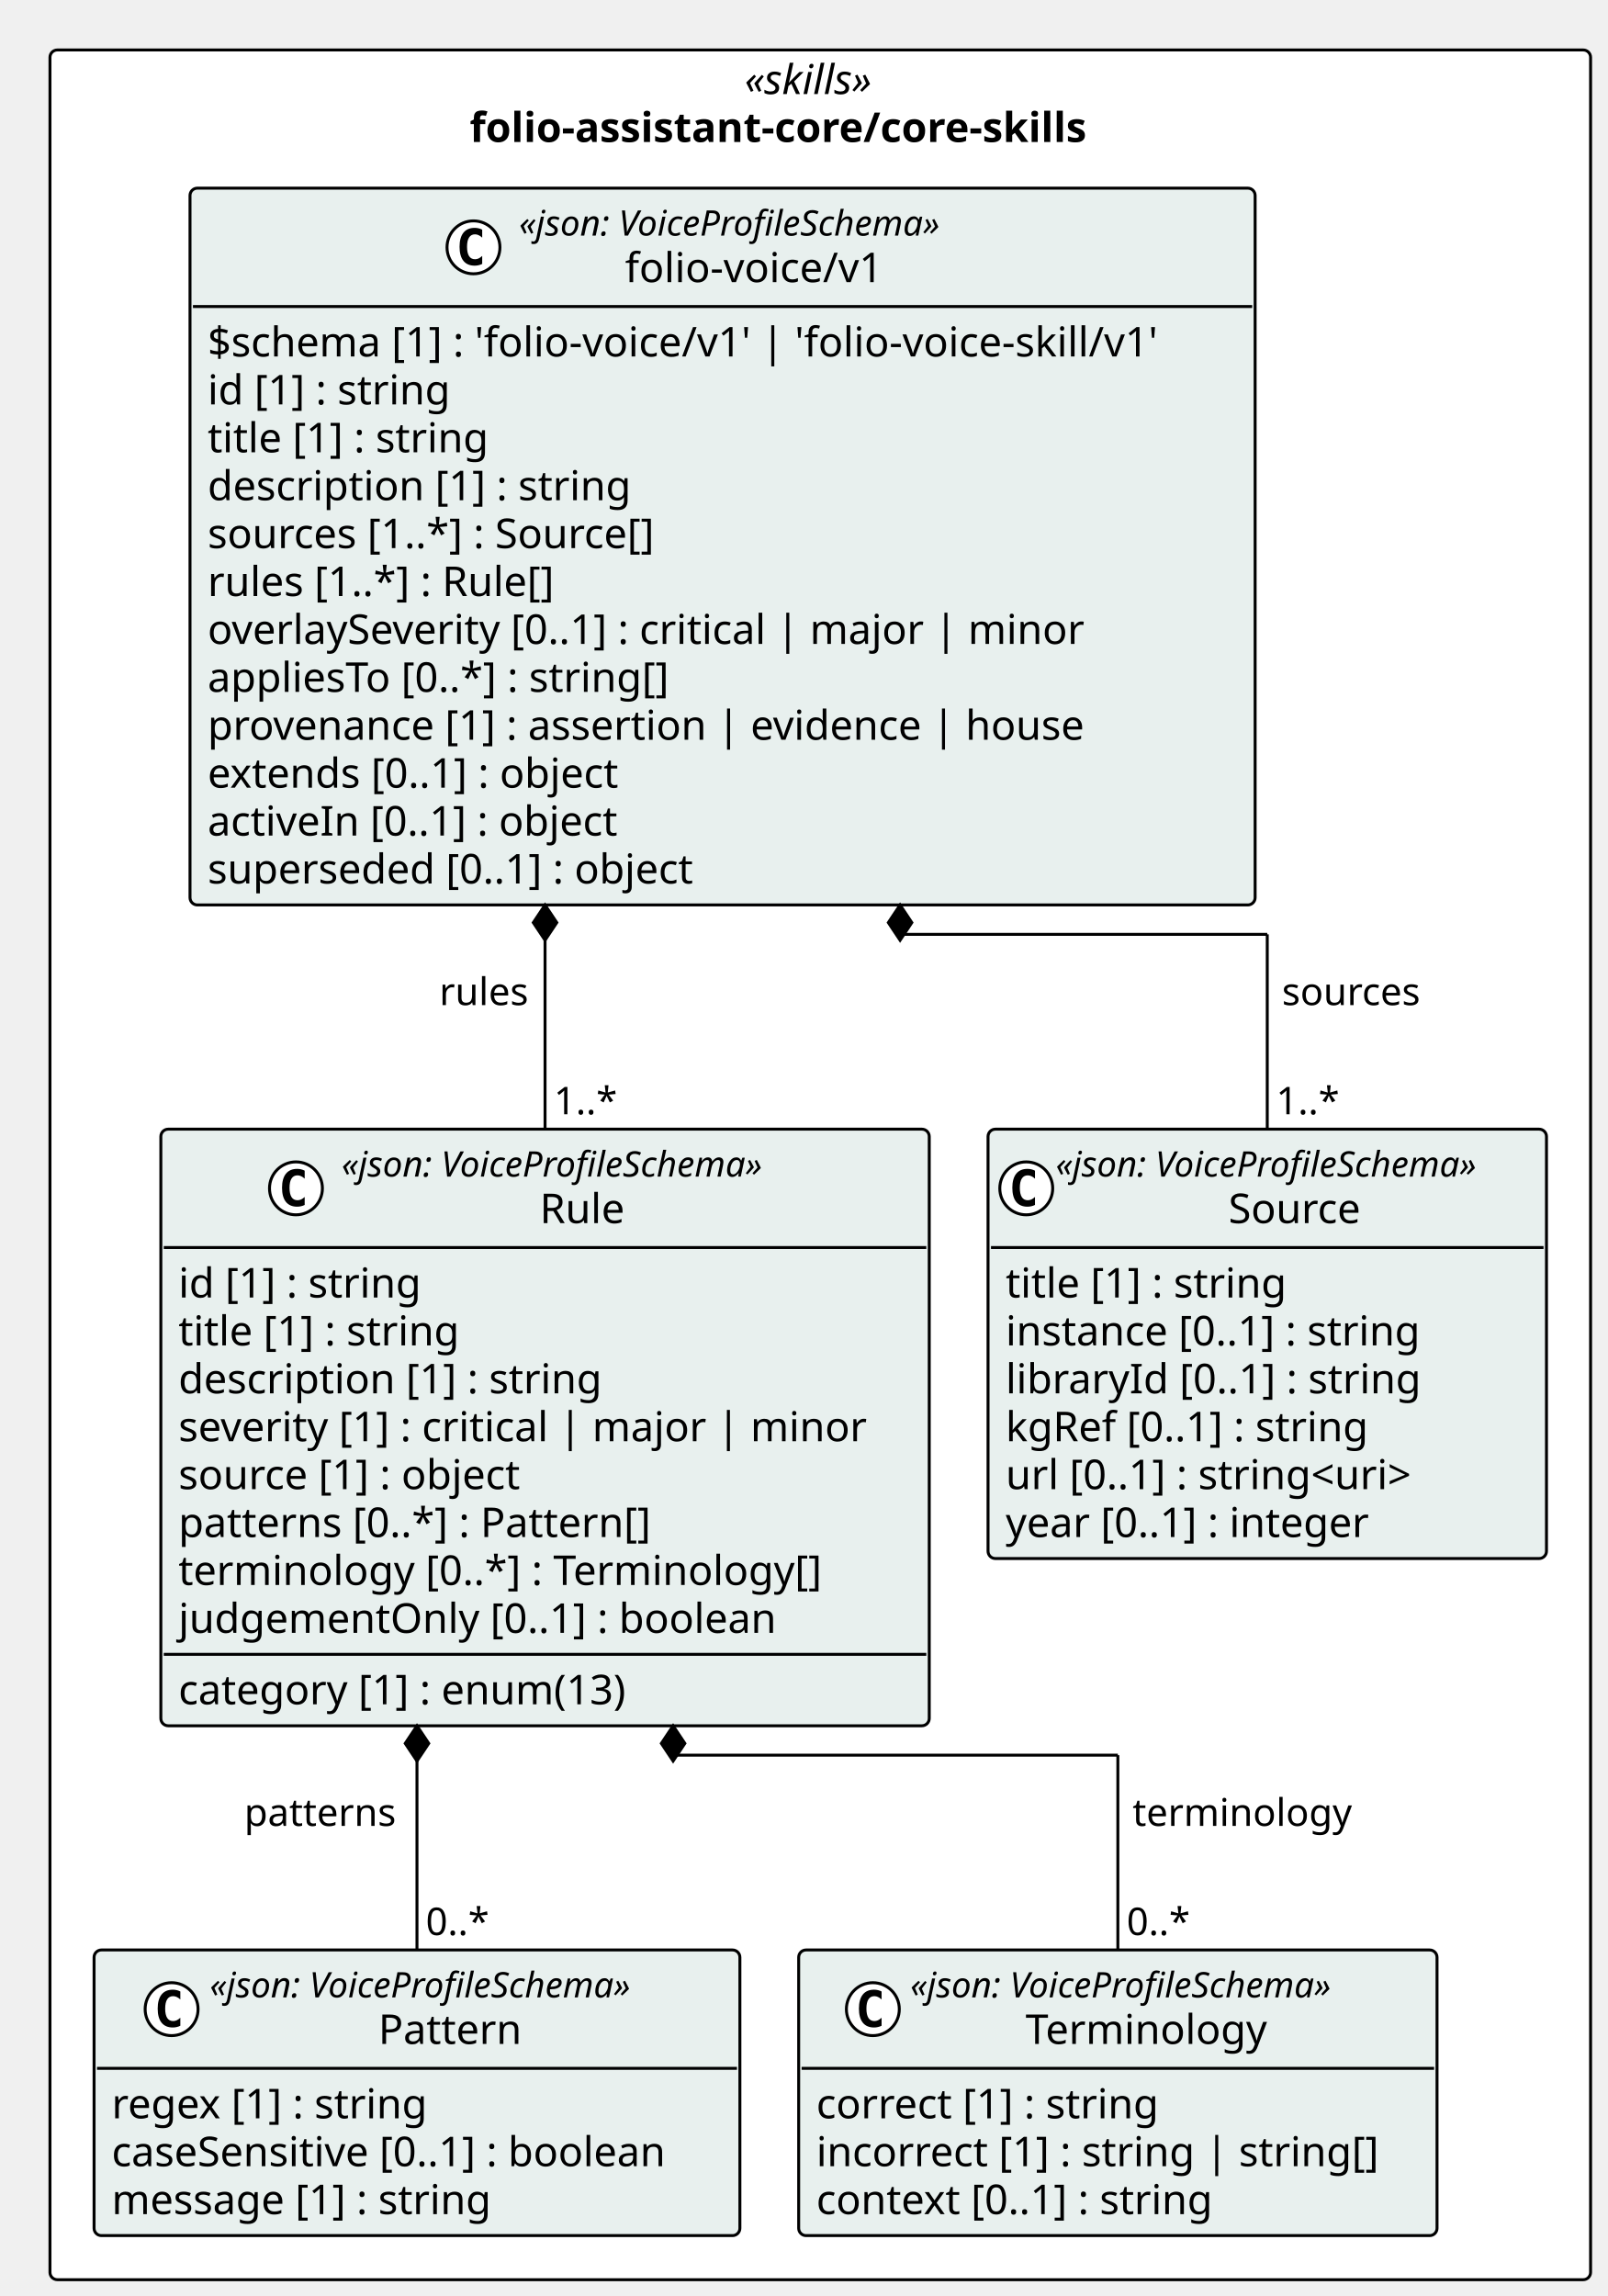
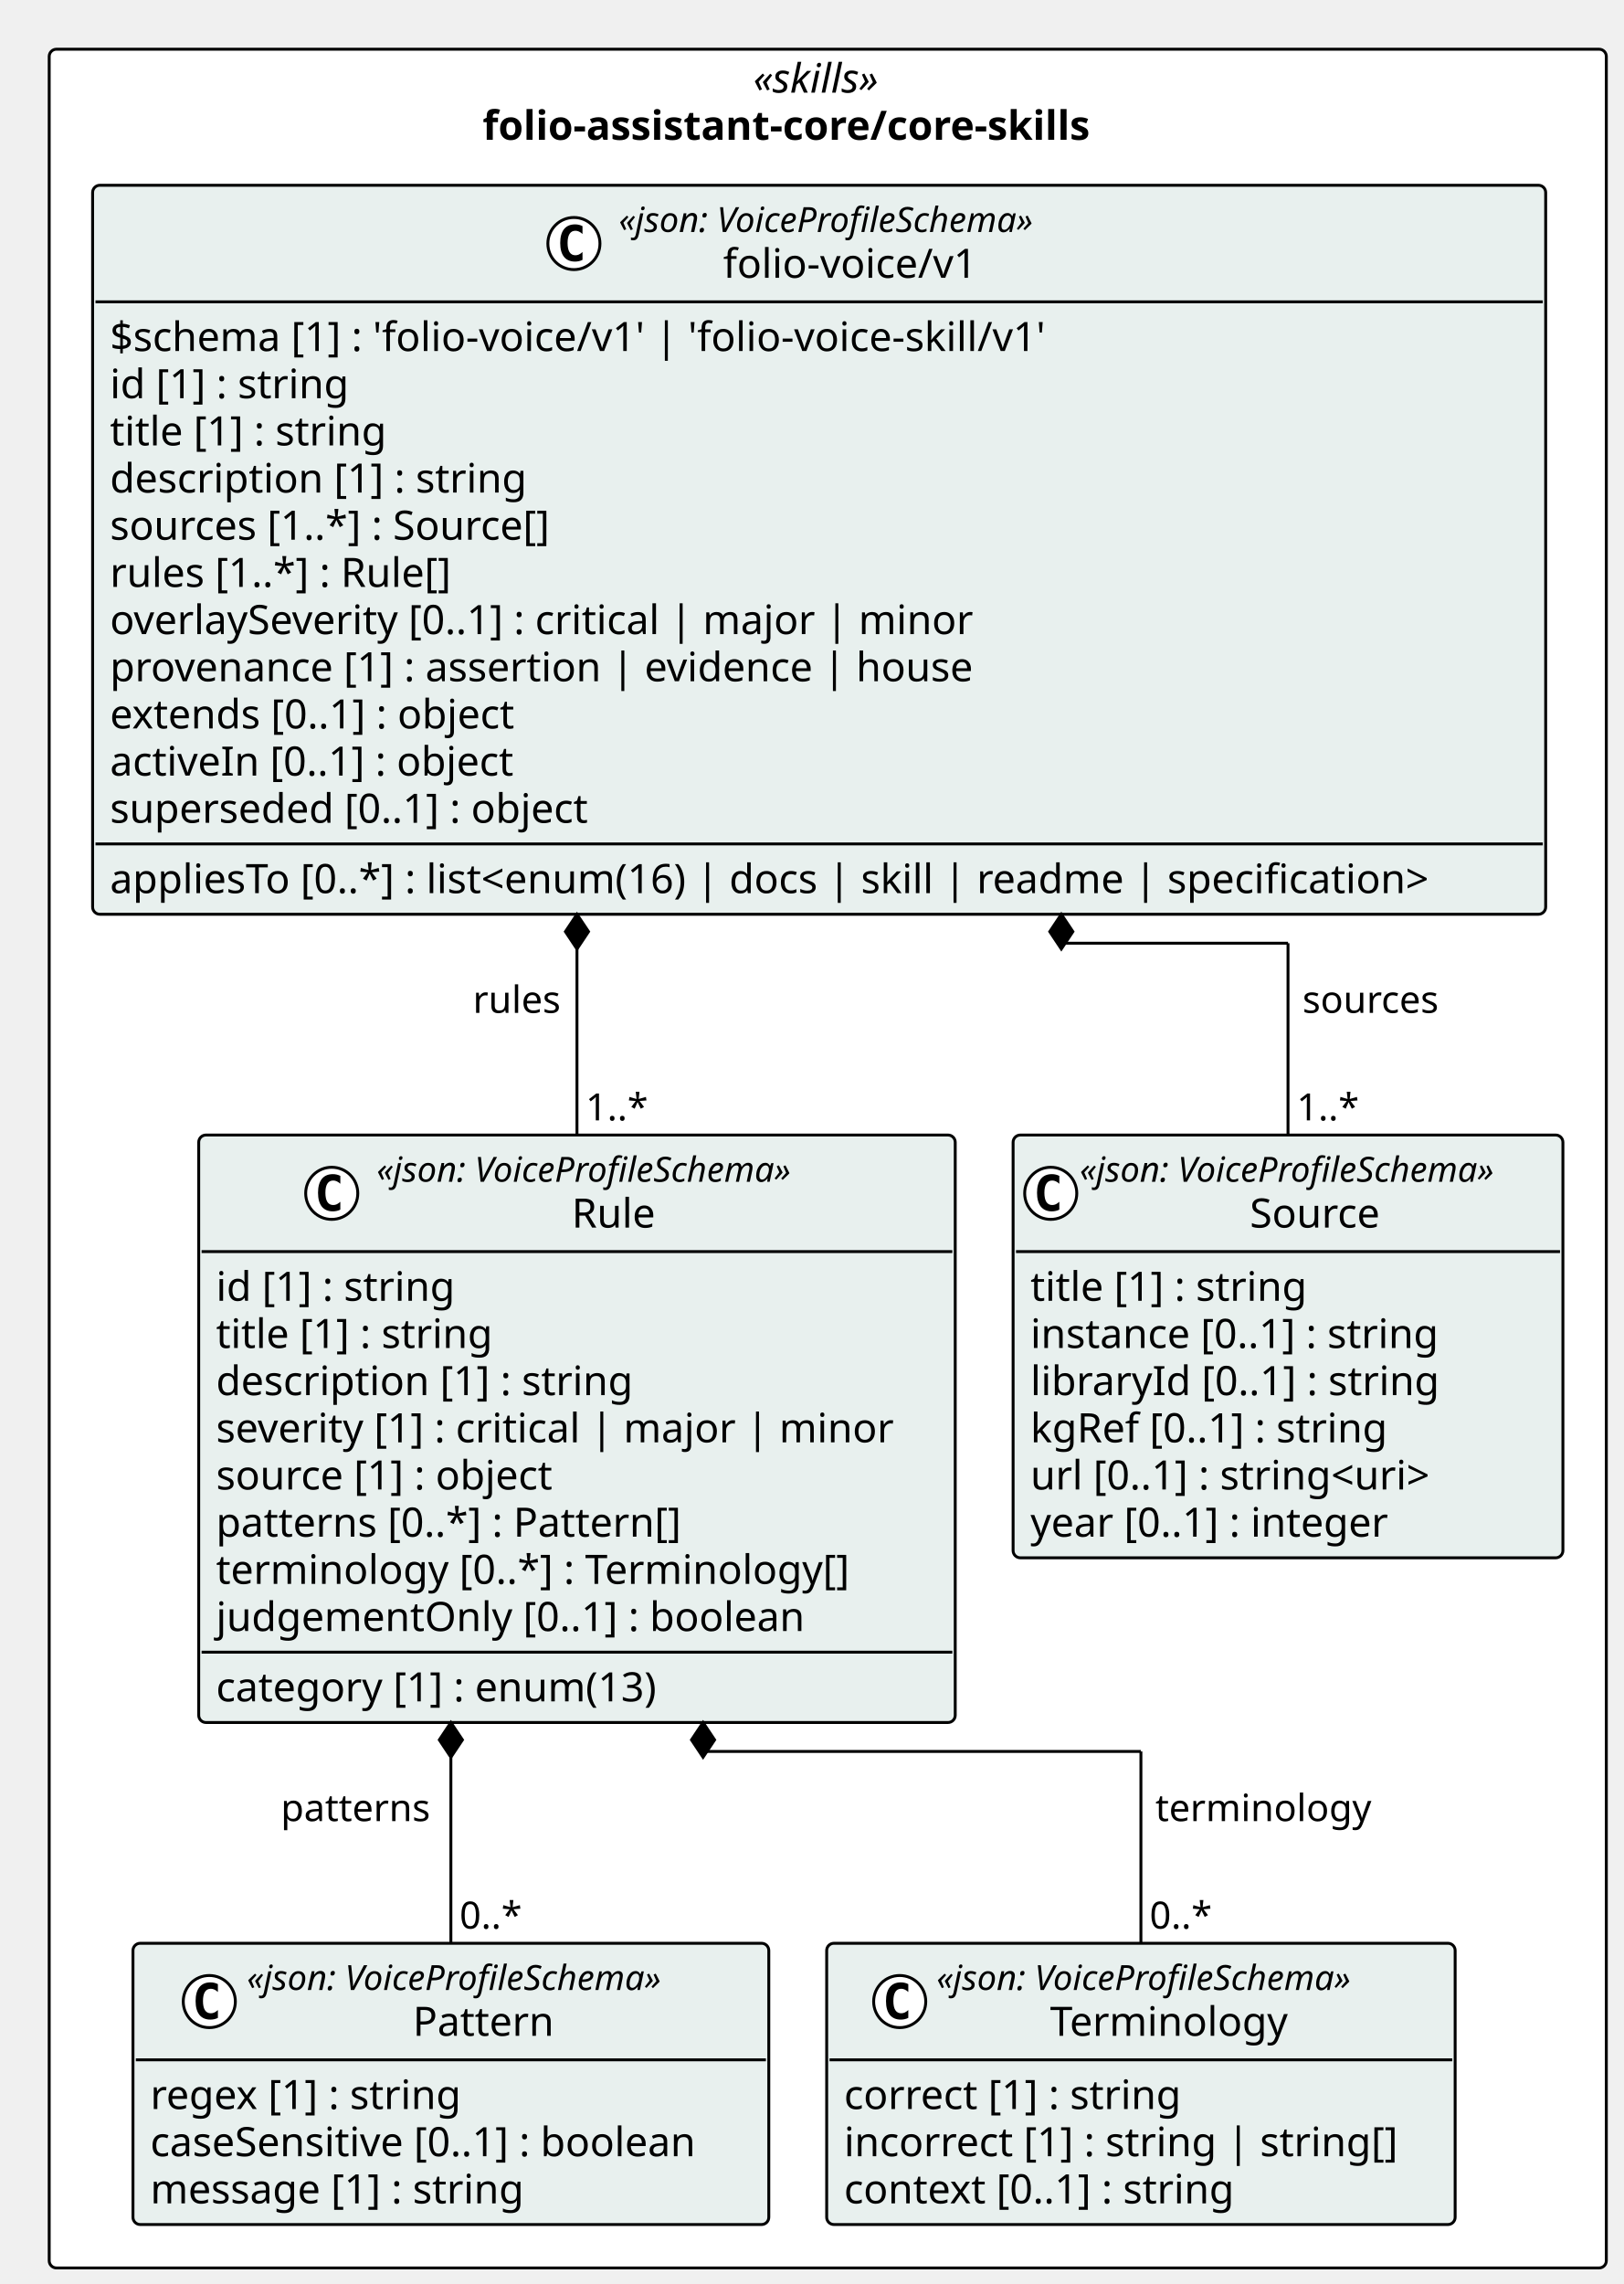
- <svg xmlns="http://www.w3.org/2000/svg" contentStyleType="text/css" height="781px" preserveAspectRatio="none" style="width:547px;height:781px;background:#FFFFFF;" version="1.1" viewBox="0 0 547 781" width="547px" zoomAndPan="magnify">
+ <svg xmlns="http://www.w3.org/2000/svg" contentStyleType="text/css" height="789px" preserveAspectRatio="none" style="width:561px;height:789px;background:#FFFFFF;" version="1.1" viewBox="0 0 561 789" width="561px" zoomAndPan="magnify">
  <defs />
  <g>
-     <rect fill="#FFFFFF" height="758.453" rx="2.5" ry="2.5" style="stroke:#000000;stroke-width:1.0;" width="524.085" x="17" y="17" />
-     <text fill="#000000" font-family="Verdana" font-size="14" font-style="italic" lengthAdjust="spacing" textLength="51.495" x="253.295" y="31.995">«skills»</text>
-     <text fill="#000000" font-family="Verdana" font-size="14" font-weight="bold" lengthAdjust="spacing" textLength="238.519" x="159.782" y="48.292">folio-assistant-core/core-skills</text>
+     <rect fill="#FFFFFF" height="766.453" rx="2.5" ry="2.5" style="stroke:#000000;stroke-width:1.0;" width="538.029" x="17" y="17" />
+     <text fill="#000000" font-family="Verdana" font-size="14" font-style="italic" lengthAdjust="spacing" textLength="51.495" x="260.267" y="31.995">«skills»</text>
+     <text fill="#000000" font-family="Verdana" font-size="14" font-weight="bold" lengthAdjust="spacing" textLength="238.519" x="166.755" y="48.292">folio-assistant-core/core-skills</text>
    <g id="elem_folio_assistant_core_core_skills_folio_voice_v1_Source">
-       <rect codeLine="11" fill="#E8F0EE" height="146.047" id="folio_assistant_core_core_skills_folio_voice_v1_Source" rx="2.5" ry="2.5" style="stroke:#000000;stroke-width:1.0;" width="189.973" x="336.112" y="384.094" />
-       <ellipse cx="349.112" cy="404.227" fill="#FFFFFF" rx="9" ry="9" style="stroke:#000000;stroke-width:1.0;" />
-       <path d="M352.081,409.867 Q351.502,410.164 350.862,410.305 Q350.221,410.461 349.518,410.461 Q347.018,410.461 345.69,408.82 Q344.377,407.164 344.377,404.039 Q344.377,400.914 345.69,399.258 Q347.018,397.602 349.518,397.602 Q350.221,397.602 350.862,397.758 Q351.518,397.914 352.081,398.211 L352.081,400.93 Q351.456,400.352 350.862,400.086 Q350.268,399.805 349.643,399.805 Q348.299,399.805 347.612,400.883 Q346.924,401.945 346.924,404.039 Q346.924,406.133 347.612,407.211 Q348.299,408.273 349.643,408.273 Q350.268,408.273 350.862,408.008 Q351.456,407.727 352.081,407.148 L352.081,409.867 Z " fill="#000000" />
-       <text fill="#000000" font-family="Verdana" font-size="12" font-style="italic" lengthAdjust="spacing" textLength="165.973" x="359.112" y="400.232">«json: VoiceProfileSchema»</text>
-       <text fill="#000000" font-family="Verdana" font-size="14" lengthAdjust="spacing" textLength="48.392" x="417.902" y="416.058">Source</text>
-       <line style="stroke:#000000;stroke-width:1.0;" x1="337.112" x2="525.085" y1="424.359" y2="424.359" />
-       <text fill="#000000" font-family="Verdana" font-size="14" lengthAdjust="spacing" textLength="105.458" x="342.112" y="441.354">title [1] : string</text>
-       <text fill="#000000" font-family="Verdana" font-size="14" lengthAdjust="spacing" textLength="155.203" x="342.112" y="457.651">instance [0..1] : string</text>
-       <text fill="#000000" font-family="Verdana" font-size="14" lengthAdjust="spacing" textLength="153.952" x="342.112" y="473.948">libraryId [0..1] : string</text>
-       <text fill="#000000" font-family="Verdana" font-size="14" lengthAdjust="spacing" textLength="136.158" x="342.112" y="490.245">kgRef [0..1] : string</text>
-       <text fill="#000000" font-family="Verdana" font-size="14" lengthAdjust="spacing" textLength="156.393" x="342.112" y="506.542">url [0..1] : string&lt;uri&gt;</text>
-       <text fill="#000000" font-family="Verdana" font-size="14" lengthAdjust="spacing" textLength="137.06" x="342.112" y="522.839">year [0..1] : integer</text>
+       <rect codeLine="11" fill="#E8F0EE" height="146.047" id="folio_assistant_core_core_skills_folio_voice_v1_Source" rx="2.5" ry="2.5" style="stroke:#000000;stroke-width:1.0;" width="189.973" x="350.056" y="392.094" />
+       <ellipse cx="363.056" cy="412.227" fill="#FFFFFF" rx="9" ry="9" style="stroke:#000000;stroke-width:1.0;" />
+       <path d="M366.025,417.867 Q365.447,418.164 364.806,418.305 Q364.166,418.461 363.462,418.461 Q360.962,418.461 359.634,416.82 Q358.322,415.164 358.322,412.039 Q358.322,408.914 359.634,407.258 Q360.962,405.602 363.462,405.602 Q364.166,405.602 364.806,405.758 Q365.462,405.914 366.025,406.211 L366.025,408.93 Q365.4,408.352 364.806,408.086 Q364.212,407.805 363.587,407.805 Q362.244,407.805 361.556,408.883 Q360.869,409.945 360.869,412.039 Q360.869,414.133 361.556,415.211 Q362.244,416.273 363.587,416.273 Q364.212,416.273 364.806,416.008 Q365.4,415.727 366.025,415.148 L366.025,417.867 Z " fill="#000000" />
+       <text fill="#000000" font-family="Verdana" font-size="12" font-style="italic" lengthAdjust="spacing" textLength="165.973" x="373.056" y="408.232">«json: VoiceProfileSchema»</text>
+       <text fill="#000000" font-family="Verdana" font-size="14" lengthAdjust="spacing" textLength="48.392" x="431.847" y="424.058">Source</text>
+       <line style="stroke:#000000;stroke-width:1.0;" x1="351.056" x2="539.029" y1="432.359" y2="432.359" />
+       <text fill="#000000" font-family="Verdana" font-size="14" lengthAdjust="spacing" textLength="105.458" x="356.056" y="449.354">title [1] : string</text>
+       <text fill="#000000" font-family="Verdana" font-size="14" lengthAdjust="spacing" textLength="155.203" x="356.056" y="465.651">instance [0..1] : string</text>
+       <text fill="#000000" font-family="Verdana" font-size="14" lengthAdjust="spacing" textLength="153.952" x="356.056" y="481.948">libraryId [0..1] : string</text>
+       <text fill="#000000" font-family="Verdana" font-size="14" lengthAdjust="spacing" textLength="136.158" x="356.056" y="498.245">kgRef [0..1] : string</text>
+       <text fill="#000000" font-family="Verdana" font-size="14" lengthAdjust="spacing" textLength="156.393" x="356.056" y="514.542">url [0..1] : string&lt;uri&gt;</text>
+       <text fill="#000000" font-family="Verdana" font-size="14" lengthAdjust="spacing" textLength="137.06" x="356.056" y="530.839">year [0..1] : integer</text>
    </g>
    <g id="elem_folio_assistant_core_core_skills_folio_voice_v1_Pattern">
-       <rect codeLine="19" fill="#E8F0EE" height="97.156" id="folio_assistant_core_core_skills_folio_voice_v1_Pattern" rx="2.5" ry="2.5" style="stroke:#000000;stroke-width:1.0;" width="219.696" x="32" y="663.297" />
-       <ellipse cx="58.376" cy="683.43" fill="#FFFFFF" rx="9" ry="9" style="stroke:#000000;stroke-width:1.0;" />
-       <path d="M61.344,689.07 Q60.766,689.367 60.126,689.508 Q59.485,689.664 58.782,689.664 Q56.282,689.664 54.954,688.023 Q53.641,686.367 53.641,683.242 Q53.641,680.117 54.954,678.461 Q56.282,676.805 58.782,676.805 Q59.485,676.805 60.126,676.961 Q60.782,677.117 61.344,677.414 L61.344,680.133 Q60.719,679.555 60.126,679.289 Q59.532,679.008 58.907,679.008 Q57.563,679.008 56.876,680.086 Q56.188,681.148 56.188,683.242 Q56.188,685.336 56.876,686.414 Q57.563,687.477 58.907,687.477 Q59.532,687.477 60.126,687.211 Q60.719,686.93 61.344,686.352 L61.344,689.07 Z " fill="#000000" />
-       <text fill="#000000" font-family="Verdana" font-size="12" font-style="italic" lengthAdjust="spacing" textLength="165.973" x="71.348" y="679.436">«json: VoiceProfileSchema»</text>
-       <text fill="#000000" font-family="Verdana" font-size="14" lengthAdjust="spacing" textLength="51.242" x="128.713" y="695.261">Pattern</text>
-       <line style="stroke:#000000;stroke-width:1.0;" x1="33" x2="250.696" y1="703.562" y2="703.562" />
-       <text fill="#000000" font-family="Verdana" font-size="14" lengthAdjust="spacing" textLength="118.241" x="38" y="720.558">regex [1] : string</text>
-       <text fill="#000000" font-family="Verdana" font-size="14" lengthAdjust="spacing" textLength="207.696" x="38" y="736.855">caseSensitive [0..1] : boolean</text>
-       <text fill="#000000" font-family="Verdana" font-size="14" lengthAdjust="spacing" textLength="141.005" x="38" y="753.151">message [1] : string</text>
+       <rect codeLine="19" fill="#E8F0EE" height="97.156" id="folio_assistant_core_core_skills_folio_voice_v1_Pattern" rx="2.5" ry="2.5" style="stroke:#000000;stroke-width:1.0;" width="219.696" x="45.944" y="671.297" />
+       <ellipse cx="72.32" cy="691.43" fill="#FFFFFF" rx="9" ry="9" style="stroke:#000000;stroke-width:1.0;" />
+       <path d="M75.289,697.07 Q74.711,697.367 74.07,697.508 Q73.429,697.664 72.726,697.664 Q70.226,697.664 68.898,696.023 Q67.586,694.367 67.586,691.242 Q67.586,688.117 68.898,686.461 Q70.226,684.805 72.726,684.805 Q73.429,684.805 74.07,684.961 Q74.726,685.117 75.289,685.414 L75.289,688.133 Q74.664,687.555 74.07,687.289 Q73.476,687.008 72.851,687.008 Q71.507,687.008 70.82,688.086 Q70.132,689.148 70.132,691.242 Q70.132,693.336 70.82,694.414 Q71.507,695.477 72.851,695.477 Q73.476,695.477 74.07,695.211 Q74.664,694.93 75.289,694.352 L75.289,697.07 Z " fill="#000000" />
+       <text fill="#000000" font-family="Verdana" font-size="12" font-style="italic" lengthAdjust="spacing" textLength="165.973" x="85.292" y="687.436">«json: VoiceProfileSchema»</text>
+       <text fill="#000000" font-family="Verdana" font-size="14" lengthAdjust="spacing" textLength="51.242" x="142.658" y="703.261">Pattern</text>
+       <line style="stroke:#000000;stroke-width:1.0;" x1="46.944" x2="264.641" y1="711.562" y2="711.562" />
+       <text fill="#000000" font-family="Verdana" font-size="14" lengthAdjust="spacing" textLength="118.241" x="51.944" y="728.558">regex [1] : string</text>
+       <text fill="#000000" font-family="Verdana" font-size="14" lengthAdjust="spacing" textLength="207.696" x="51.944" y="744.855">caseSensitive [0..1] : boolean</text>
+       <text fill="#000000" font-family="Verdana" font-size="14" lengthAdjust="spacing" textLength="141.005" x="51.944" y="761.151">message [1] : string</text>
    </g>
    <g id="elem_folio_assistant_core_core_skills_folio_voice_v1_Terminology">
-       <rect codeLine="24" fill="#E8F0EE" height="97.156" id="folio_assistant_core_core_skills_folio_voice_v1_Terminology" rx="2.5" ry="2.5" style="stroke:#000000;stroke-width:1.0;" width="217.153" x="271.696" y="663.297" />
-       <ellipse cx="296.928" cy="683.43" fill="#FFFFFF" rx="9" ry="9" style="stroke:#000000;stroke-width:1.0;" />
-       <path d="M299.896,689.07 Q299.318,689.367 298.678,689.508 Q298.037,689.664 297.334,689.664 Q294.834,689.664 293.506,688.023 Q292.193,686.367 292.193,683.242 Q292.193,680.117 293.506,678.461 Q294.834,676.805 297.334,676.805 Q298.037,676.805 298.678,676.961 Q299.334,677.117 299.896,677.414 L299.896,680.133 Q299.271,679.555 298.678,679.289 Q298.084,679.008 297.459,679.008 Q296.115,679.008 295.428,680.086 Q294.74,681.148 294.74,683.242 Q294.74,685.336 295.428,686.414 Q296.115,687.477 297.459,687.477 Q298.084,687.477 298.678,687.211 Q299.271,686.93 299.896,686.352 L299.896,689.07 Z " fill="#000000" />
-       <text fill="#000000" font-family="Verdana" font-size="12" font-style="italic" lengthAdjust="spacing" textLength="165.973" x="309.646" y="679.436">«json: VoiceProfileSchema»</text>
-       <text fill="#000000" font-family="Verdana" font-size="14" lengthAdjust="spacing" textLength="87.514" x="348.875" y="695.261">Terminology</text>
-       <line style="stroke:#000000;stroke-width:1.0;" x1="272.696" x2="487.85" y1="703.562" y2="703.562" />
-       <text fill="#000000" font-family="Verdana" font-size="14" lengthAdjust="spacing" textLength="127.661" x="277.696" y="720.558">correct [1] : string</text>
-       <text fill="#000000" font-family="Verdana" font-size="14" lengthAdjust="spacing" textLength="205.153" x="277.696" y="736.855">incorrect [1] : string | string[]</text>
-       <text fill="#000000" font-family="Verdana" font-size="14" lengthAdjust="spacing" textLength="148.907" x="277.696" y="753.151">context [0..1] : string</text>
+       <rect codeLine="24" fill="#E8F0EE" height="97.156" id="folio_assistant_core_core_skills_folio_voice_v1_Terminology" rx="2.5" ry="2.5" style="stroke:#000000;stroke-width:1.0;" width="217.153" x="285.641" y="671.297" />
+       <ellipse cx="310.872" cy="691.43" fill="#FFFFFF" rx="9" ry="9" style="stroke:#000000;stroke-width:1.0;" />
+       <path d="M313.841,697.07 Q313.262,697.367 312.622,697.508 Q311.981,697.664 311.278,697.664 Q308.778,697.664 307.45,696.023 Q306.137,694.367 306.137,691.242 Q306.137,688.117 307.45,686.461 Q308.778,684.805 311.278,684.805 Q311.981,684.805 312.622,684.961 Q313.278,685.117 313.841,685.414 L313.841,688.133 Q313.216,687.555 312.622,687.289 Q312.028,687.008 311.403,687.008 Q310.059,687.008 309.372,688.086 Q308.684,689.148 308.684,691.242 Q308.684,693.336 309.372,694.414 Q310.059,695.477 311.403,695.477 Q312.028,695.477 312.622,695.211 Q313.216,694.93 313.841,694.352 L313.841,697.07 Z " fill="#000000" />
+       <text fill="#000000" font-family="Verdana" font-size="12" font-style="italic" lengthAdjust="spacing" textLength="165.973" x="323.59" y="687.436">«json: VoiceProfileSchema»</text>
+       <text fill="#000000" font-family="Verdana" font-size="14" lengthAdjust="spacing" textLength="87.514" x="362.82" y="703.261">Terminology</text>
+       <line style="stroke:#000000;stroke-width:1.0;" x1="286.641" x2="501.794" y1="711.562" y2="711.562" />
+       <text fill="#000000" font-family="Verdana" font-size="14" lengthAdjust="spacing" textLength="127.661" x="291.641" y="728.558">correct [1] : string</text>
+       <text fill="#000000" font-family="Verdana" font-size="14" lengthAdjust="spacing" textLength="205.153" x="291.641" y="744.855">incorrect [1] : string | string[]</text>
+       <text fill="#000000" font-family="Verdana" font-size="14" lengthAdjust="spacing" textLength="148.907" x="291.641" y="761.151">context [0..1] : string</text>
    </g>
    <g id="elem_folio_assistant_core_core_skills_folio_voice_v1_Rule">
-       <rect codeLine="29" fill="#E8F0EE" height="202.938" id="folio_assistant_core_core_skills_folio_voice_v1_Rule" rx="2.5" ry="2.5" style="stroke:#000000;stroke-width:1.0;" width="261.396" x="54.716" y="384.094" />
-       <ellipse cx="100.678" cy="404.227" fill="#FFFFFF" rx="9" ry="9" style="stroke:#000000;stroke-width:1.0;" />
-       <path d="M103.647,409.867 Q103.068,410.164 102.428,410.305 Q101.787,410.461 101.084,410.461 Q98.584,410.461 97.256,408.82 Q95.943,407.164 95.943,404.039 Q95.943,400.914 97.256,399.258 Q98.584,397.602 101.084,397.602 Q101.787,397.602 102.428,397.758 Q103.084,397.914 103.647,398.211 L103.647,400.93 Q103.022,400.352 102.428,400.086 Q101.834,399.805 101.209,399.805 Q99.865,399.805 99.178,400.883 Q98.49,401.945 98.49,404.039 Q98.49,406.133 99.178,407.211 Q99.865,408.273 101.209,408.273 Q101.834,408.273 102.428,408.008 Q103.022,407.727 103.647,407.148 L103.647,409.867 Z " fill="#000000" />
-       <text fill="#000000" font-family="Verdana" font-size="12" font-style="italic" lengthAdjust="spacing" textLength="165.973" x="116.178" y="400.232">«json: VoiceProfileSchema»</text>
-       <text fill="#000000" font-family="Verdana" font-size="14" lengthAdjust="spacing" textLength="31.104" x="183.612" y="416.058">Rule</text>
-       <line style="stroke:#000000;stroke-width:1.0;" x1="55.716" x2="315.112" y1="424.359" y2="424.359" />
-       <text fill="#000000" font-family="Verdana" font-size="14" lengthAdjust="spacing" textLength="90.863" x="60.716" y="441.354">id [1] : string</text>
-       <text fill="#000000" font-family="Verdana" font-size="14" lengthAdjust="spacing" textLength="105.458" x="60.716" y="457.651">title [1] : string</text>
-       <text fill="#000000" font-family="Verdana" font-size="14" lengthAdjust="spacing" textLength="155.928" x="60.716" y="473.948">description [1] : string</text>
-       <text fill="#000000" font-family="Verdana" font-size="14" lengthAdjust="spacing" textLength="249.395" x="60.716" y="490.245">severity [1] : critical | major | minor</text>
-       <text fill="#000000" font-family="Verdana" font-size="14" lengthAdjust="spacing" textLength="127.839" x="60.716" y="506.542">source [1] : object</text>
-       <text fill="#000000" font-family="Verdana" font-size="14" lengthAdjust="spacing" textLength="174.945" x="60.716" y="522.839">patterns [0..*] : Pattern[]</text>
-       <text fill="#000000" font-family="Verdana" font-size="14" lengthAdjust="spacing" textLength="236.688" x="60.716" y="539.136">terminology [0..*] : Terminology[]</text>
-       <text fill="#000000" font-family="Verdana" font-size="14" lengthAdjust="spacing" textLength="219.509" x="60.716" y="555.433">judgementOnly [0..1] : boolean</text>
-       <line style="stroke:#000000;stroke-width:1.0;" x1="55.716" x2="315.112" y1="562.734" y2="562.734" />
-       <text fill="#000000" font-family="Verdana" font-size="14" lengthAdjust="spacing" textLength="168.506" x="60.716" y="579.73">category [1] : enum(13)</text>
+       <rect codeLine="29" fill="#E8F0EE" height="202.938" id="folio_assistant_core_core_skills_folio_voice_v1_Rule" rx="2.5" ry="2.5" style="stroke:#000000;stroke-width:1.0;" width="261.396" x="68.661" y="392.094" />
+       <ellipse cx="114.622" cy="412.227" fill="#FFFFFF" rx="9" ry="9" style="stroke:#000000;stroke-width:1.0;" />
+       <path d="M117.591,417.867 Q117.013,418.164 116.372,418.305 Q115.731,418.461 115.028,418.461 Q112.528,418.461 111.2,416.82 Q109.888,415.164 109.888,412.039 Q109.888,408.914 111.2,407.258 Q112.528,405.602 115.028,405.602 Q115.731,405.602 116.372,405.758 Q117.028,405.914 117.591,406.211 L117.591,408.93 Q116.966,408.352 116.372,408.086 Q115.778,407.805 115.153,407.805 Q113.81,407.805 113.122,408.883 Q112.435,409.945 112.435,412.039 Q112.435,414.133 113.122,415.211 Q113.81,416.273 115.153,416.273 Q115.778,416.273 116.372,416.008 Q116.966,415.727 117.591,415.148 L117.591,417.867 Z " fill="#000000" />
+       <text fill="#000000" font-family="Verdana" font-size="12" font-style="italic" lengthAdjust="spacing" textLength="165.973" x="130.122" y="408.232">«json: VoiceProfileSchema»</text>
+       <text fill="#000000" font-family="Verdana" font-size="14" lengthAdjust="spacing" textLength="31.104" x="197.557" y="424.058">Rule</text>
+       <line style="stroke:#000000;stroke-width:1.0;" x1="69.661" x2="329.056" y1="432.359" y2="432.359" />
+       <text fill="#000000" font-family="Verdana" font-size="14" lengthAdjust="spacing" textLength="90.863" x="74.661" y="449.354">id [1] : string</text>
+       <text fill="#000000" font-family="Verdana" font-size="14" lengthAdjust="spacing" textLength="105.458" x="74.661" y="465.651">title [1] : string</text>
+       <text fill="#000000" font-family="Verdana" font-size="14" lengthAdjust="spacing" textLength="155.928" x="74.661" y="481.948">description [1] : string</text>
+       <text fill="#000000" font-family="Verdana" font-size="14" lengthAdjust="spacing" textLength="249.395" x="74.661" y="498.245">severity [1] : critical | major | minor</text>
+       <text fill="#000000" font-family="Verdana" font-size="14" lengthAdjust="spacing" textLength="127.839" x="74.661" y="514.542">source [1] : object</text>
+       <text fill="#000000" font-family="Verdana" font-size="14" lengthAdjust="spacing" textLength="174.945" x="74.661" y="530.839">patterns [0..*] : Pattern[]</text>
+       <text fill="#000000" font-family="Verdana" font-size="14" lengthAdjust="spacing" textLength="236.688" x="74.661" y="547.136">terminology [0..*] : Terminology[]</text>
+       <text fill="#000000" font-family="Verdana" font-size="14" lengthAdjust="spacing" textLength="219.509" x="74.661" y="563.433">judgementOnly [0..1] : boolean</text>
+       <line style="stroke:#000000;stroke-width:1.0;" x1="69.661" x2="329.056" y1="570.734" y2="570.734" />
+       <text fill="#000000" font-family="Verdana" font-size="14" lengthAdjust="spacing" textLength="168.506" x="74.661" y="587.73">category [1] : enum(13)</text>
    </g>
    <g id="elem_folio_assistant_core_core_skills_folio_voice_v1_folio_voice_v1">
-       <rect codeLine="40" fill="#E8F0EE" height="243.828" id="folio_assistant_core_core_skills_folio_voice_v1_folio_voice_v1" rx="2.5" ry="2.5" style="stroke:#000000;stroke-width:1.0;" width="362.335" x="64.636" y="64" />
-       <ellipse cx="161.067" cy="84.133" fill="#FFFFFF" rx="9" ry="9" style="stroke:#000000;stroke-width:1.0;" />
-       <path d="M164.036,89.773 Q163.458,90.07 162.817,90.211 Q162.176,90.367 161.473,90.367 Q158.973,90.367 157.645,88.727 Q156.333,87.07 156.333,83.945 Q156.333,80.82 157.645,79.164 Q158.973,77.508 161.473,77.508 Q162.176,77.508 162.817,77.664 Q163.473,77.82 164.036,78.117 L164.036,80.836 Q163.411,80.258 162.817,79.992 Q162.223,79.711 161.598,79.711 Q160.254,79.711 159.567,80.789 Q158.879,81.852 158.879,83.945 Q158.879,86.039 159.567,87.117 Q160.254,88.18 161.598,88.18 Q162.223,88.18 162.817,87.914 Q163.411,87.633 164.036,87.055 L164.036,89.773 Z " fill="#000000" />
-       <text fill="#000000" font-family="Verdana" font-size="12" font-style="italic" lengthAdjust="spacing" textLength="165.973" x="176.567" y="80.139">«json: VoiceProfileSchema»</text>
-       <text fill="#000000" font-family="Verdana" font-size="14" lengthAdjust="spacing" textLength="93.851" x="212.628" y="95.964">folio-voice/v1</text>
-       <line style="stroke:#000000;stroke-width:1.0;" x1="65.636" x2="425.971" y1="104.266" y2="104.266" />
-       <text fill="#000000" font-family="Verdana" font-size="14" lengthAdjust="spacing" textLength="350.335" x="70.636" y="121.261">$schema [1] : 'folio-voice/v1' | 'folio-voice-skill/v1'</text>
-       <text fill="#000000" font-family="Verdana" font-size="14" lengthAdjust="spacing" textLength="90.863" x="70.636" y="137.558">id [1] : string</text>
-       <text fill="#000000" font-family="Verdana" font-size="14" lengthAdjust="spacing" textLength="105.458" x="70.636" y="153.855">title [1] : string</text>
-       <text fill="#000000" font-family="Verdana" font-size="14" lengthAdjust="spacing" textLength="155.928" x="70.636" y="170.151">description [1] : string</text>
-       <text fill="#000000" font-family="Verdana" font-size="14" lengthAdjust="spacing" textLength="167.207" x="70.636" y="186.448">sources [1..*] : Source[]</text>
-       <text fill="#000000" font-family="Verdana" font-size="14" lengthAdjust="spacing" textLength="130.252" x="70.636" y="202.745">rules [1..*] : Rule[]</text>
-       <text fill="#000000" font-family="Verdana" font-size="14" lengthAdjust="spacing" textLength="320.769" x="70.636" y="219.042">overlaySeverity [0..1] : critical | major | minor</text>
-       <text fill="#000000" font-family="Verdana" font-size="14" lengthAdjust="spacing" textLength="172.067" x="70.636" y="235.339">appliesTo [0..*] : string[]</text>
-       <text fill="#000000" font-family="Verdana" font-size="14" lengthAdjust="spacing" textLength="317.919" x="70.636" y="251.636">provenance [1] : assertion | evidence | house</text>
-       <text fill="#000000" font-family="Verdana" font-size="14" lengthAdjust="spacing" textLength="154.902" x="70.636" y="267.933">extends [0..1] : object</text>
-       <text fill="#000000" font-family="Verdana" font-size="14" lengthAdjust="spacing" textLength="154.403" x="70.636" y="284.229">activeIn [0..1] : object</text>
-       <text fill="#000000" font-family="Verdana" font-size="14" lengthAdjust="spacing" textLength="180.565" x="70.636" y="300.526">superseded [0..1] : object</text>
+       <rect codeLine="40" fill="#E8F0EE" height="251.828" id="folio_assistant_core_core_skills_folio_voice_v1_folio_voice_v1" rx="2.5" ry="2.5" style="stroke:#000000;stroke-width:1.0;" width="502.075" x="32" y="64" />
+       <ellipse cx="198.301" cy="84.133" fill="#FFFFFF" rx="9" ry="9" style="stroke:#000000;stroke-width:1.0;" />
+       <path d="M201.27,89.773 Q200.692,90.07 200.051,90.211 Q199.411,90.367 198.708,90.367 Q196.208,90.367 194.879,88.727 Q193.567,87.07 193.567,83.945 Q193.567,80.82 194.879,79.164 Q196.208,77.508 198.708,77.508 Q199.411,77.508 200.051,77.664 Q200.708,77.82 201.27,78.117 L201.27,80.836 Q200.645,80.258 200.051,79.992 Q199.458,79.711 198.833,79.711 Q197.489,79.711 196.801,80.789 Q196.114,81.852 196.114,83.945 Q196.114,86.039 196.801,87.117 Q197.489,88.18 198.833,88.18 Q199.458,88.18 200.051,87.914 Q200.645,87.633 201.27,87.055 L201.27,89.773 Z " fill="#000000" />
+       <text fill="#000000" font-family="Verdana" font-size="12" font-style="italic" lengthAdjust="spacing" textLength="165.973" x="213.801" y="80.139">«json: VoiceProfileSchema»</text>
+       <text fill="#000000" font-family="Verdana" font-size="14" lengthAdjust="spacing" textLength="93.851" x="249.862" y="95.964">folio-voice/v1</text>
+       <line style="stroke:#000000;stroke-width:1.0;" x1="33" x2="533.075" y1="104.266" y2="104.266" />
+       <text fill="#000000" font-family="Verdana" font-size="14" lengthAdjust="spacing" textLength="350.335" x="38" y="121.261">$schema [1] : 'folio-voice/v1' | 'folio-voice-skill/v1'</text>
+       <text fill="#000000" font-family="Verdana" font-size="14" lengthAdjust="spacing" textLength="90.863" x="38" y="137.558">id [1] : string</text>
+       <text fill="#000000" font-family="Verdana" font-size="14" lengthAdjust="spacing" textLength="105.458" x="38" y="153.855">title [1] : string</text>
+       <text fill="#000000" font-family="Verdana" font-size="14" lengthAdjust="spacing" textLength="155.928" x="38" y="170.151">description [1] : string</text>
+       <text fill="#000000" font-family="Verdana" font-size="14" lengthAdjust="spacing" textLength="167.207" x="38" y="186.448">sources [1..*] : Source[]</text>
+       <text fill="#000000" font-family="Verdana" font-size="14" lengthAdjust="spacing" textLength="130.252" x="38" y="202.745">rules [1..*] : Rule[]</text>
+       <text fill="#000000" font-family="Verdana" font-size="14" lengthAdjust="spacing" textLength="320.769" x="38" y="219.042">overlaySeverity [0..1] : critical | major | minor</text>
+       <text fill="#000000" font-family="Verdana" font-size="14" lengthAdjust="spacing" textLength="317.919" x="38" y="235.339">provenance [1] : assertion | evidence | house</text>
+       <text fill="#000000" font-family="Verdana" font-size="14" lengthAdjust="spacing" textLength="154.902" x="38" y="251.636">extends [0..1] : object</text>
+       <text fill="#000000" font-family="Verdana" font-size="14" lengthAdjust="spacing" textLength="154.403" x="38" y="267.933">activeIn [0..1] : object</text>
+       <text fill="#000000" font-family="Verdana" font-size="14" lengthAdjust="spacing" textLength="180.565" x="38" y="284.229">superseded [0..1] : object</text>
+       <line style="stroke:#000000;stroke-width:1.0;" x1="33" x2="533.075" y1="291.531" y2="291.531" />
+       <text fill="#000000" font-family="Verdana" font-size="14" lengthAdjust="spacing" textLength="490.075" x="38" y="308.526">appliesTo [0..*] : list&lt;enum(16) | docs | skill | readme | specification&gt;</text>
    </g>
-     <line style="stroke:#000000;stroke-width:1.0;" x1="306.192" x2="306.192" y1="307.828" y2="317.828" />
-     <line style="stroke:#000000;stroke-width:1.0;" x1="306.192" x2="431.098" y1="317.828" y2="317.828" />
-     <line style="stroke:#000000;stroke-width:1.0;" x1="431.098" x2="431.098" y1="317.828" y2="384.094" />
-     <polygon fill="#000000" points="306.192,307.828,302.192,313.828,306.192,319.828,310.192,313.828,306.192,307.828" style="stroke:#000000;stroke-width:1.0;" />
-     <text fill="#000000" font-family="Verdana" font-size="13" lengthAdjust="spacing" textLength="50.229" x="436.098" y="341.895">sources</text>
-     <text fill="#000000" font-family="Verdana" font-size="13" lengthAdjust="spacing" textLength="23.036" x="434.098" y="379.028">1..*</text>
-     <line style="stroke:#000000;stroke-width:1.0;" x1="141.848" x2="141.848" y1="587.031" y2="663.297" />
-     <polygon fill="#000000" points="141.848,587.031,137.848,593.031,141.848,599.031,145.848,593.031,141.848,587.031" style="stroke:#000000;stroke-width:1.0;" />
-     <text fill="#000000" font-family="Verdana" font-size="13" lengthAdjust="spacing" textLength="54.768" x="83.081" y="621.098">patterns</text>
-     <text fill="#000000" font-family="Verdana" font-size="13" lengthAdjust="spacing" textLength="23.036" x="144.848" y="658.231">0..*</text>
-     <line style="stroke:#000000;stroke-width:1.0;" x1="228.98" x2="228.98" y1="587.031" y2="597.031" />
-     <line style="stroke:#000000;stroke-width:1.0;" x1="228.98" x2="380.273" y1="597.031" y2="597.031" />
-     <line style="stroke:#000000;stroke-width:1.0;" x1="380.273" x2="380.273" y1="597.031" y2="663.297" />
-     <polygon fill="#000000" points="228.98,587.031,224.98,593.031,228.98,599.031,232.98,593.031,228.98,587.031" style="stroke:#000000;stroke-width:1.0;" />
-     <text fill="#000000" font-family="Verdana" font-size="13" lengthAdjust="spacing" textLength="78.419" x="385.273" y="621.098">terminology</text>
-     <text fill="#000000" font-family="Verdana" font-size="13" lengthAdjust="spacing" textLength="23.036" x="383.273" y="658.231">0..*</text>
-     <line style="stroke:#000000;stroke-width:1.0;" x1="185.414" x2="185.414" y1="307.828" y2="384.094" />
-     <polygon fill="#000000" points="185.414,307.828,181.414,313.828,185.414,319.828,189.414,313.828,185.414,307.828" style="stroke:#000000;stroke-width:1.0;" />
-     <text fill="#000000" font-family="Verdana" font-size="13" lengthAdjust="spacing" textLength="31.967" x="149.447" y="341.895">rules</text>
-     <text fill="#000000" font-family="Verdana" font-size="13" lengthAdjust="spacing" textLength="23.036" x="188.414" y="379.028">1..*</text>
+     <line style="stroke:#000000;stroke-width:1.0;" x1="366.717" x2="366.717" y1="315.828" y2="325.828" />
+     <line style="stroke:#000000;stroke-width:1.0;" x1="366.717" x2="445.043" y1="325.828" y2="325.828" />
+     <line style="stroke:#000000;stroke-width:1.0;" x1="445.043" x2="445.043" y1="325.828" y2="392.094" />
+     <polygon fill="#000000" points="366.717,315.828,362.717,321.828,366.717,327.828,370.717,321.828,366.717,315.828" style="stroke:#000000;stroke-width:1.0;" />
+     <text fill="#000000" font-family="Verdana" font-size="13" lengthAdjust="spacing" textLength="50.229" x="450.043" y="349.895">sources</text>
+     <text fill="#000000" font-family="Verdana" font-size="13" lengthAdjust="spacing" textLength="23.036" x="448.043" y="387.028">1..*</text>
+     <line style="stroke:#000000;stroke-width:1.0;" x1="155.792" x2="155.792" y1="595.031" y2="671.297" />
+     <polygon fill="#000000" points="155.792,595.031,151.792,601.031,155.792,607.031,159.792,601.031,155.792,595.031" style="stroke:#000000;stroke-width:1.0;" />
+     <text fill="#000000" font-family="Verdana" font-size="13" lengthAdjust="spacing" textLength="54.768" x="97.025" y="629.098">patterns</text>
+     <text fill="#000000" font-family="Verdana" font-size="13" lengthAdjust="spacing" textLength="23.036" x="158.792" y="666.231">0..*</text>
+     <line style="stroke:#000000;stroke-width:1.0;" x1="242.924" x2="242.924" y1="595.031" y2="605.031" />
+     <line style="stroke:#000000;stroke-width:1.0;" x1="242.924" x2="394.217" y1="605.031" y2="605.031" />
+     <line style="stroke:#000000;stroke-width:1.0;" x1="394.217" x2="394.217" y1="605.031" y2="671.297" />
+     <polygon fill="#000000" points="242.924,595.031,238.924,601.031,242.924,607.031,246.924,601.031,242.924,595.031" style="stroke:#000000;stroke-width:1.0;" />
+     <text fill="#000000" font-family="Verdana" font-size="13" lengthAdjust="spacing" textLength="78.419" x="399.217" y="629.098">terminology</text>
+     <text fill="#000000" font-family="Verdana" font-size="13" lengthAdjust="spacing" textLength="23.036" x="397.217" y="666.231">0..*</text>
+     <line style="stroke:#000000;stroke-width:1.0;" x1="199.358" x2="199.358" y1="315.828" y2="392.094" />
+     <polygon fill="#000000" points="199.358,315.828,195.358,321.828,199.358,327.828,203.358,321.828,199.358,315.828" style="stroke:#000000;stroke-width:1.0;" />
+     <text fill="#000000" font-family="Verdana" font-size="13" lengthAdjust="spacing" textLength="31.967" x="163.392" y="349.895">rules</text>
+     <text fill="#000000" font-family="Verdana" font-size="13" lengthAdjust="spacing" textLength="23.036" x="202.358" y="387.028">1..*</text>
  </g>
</svg>
